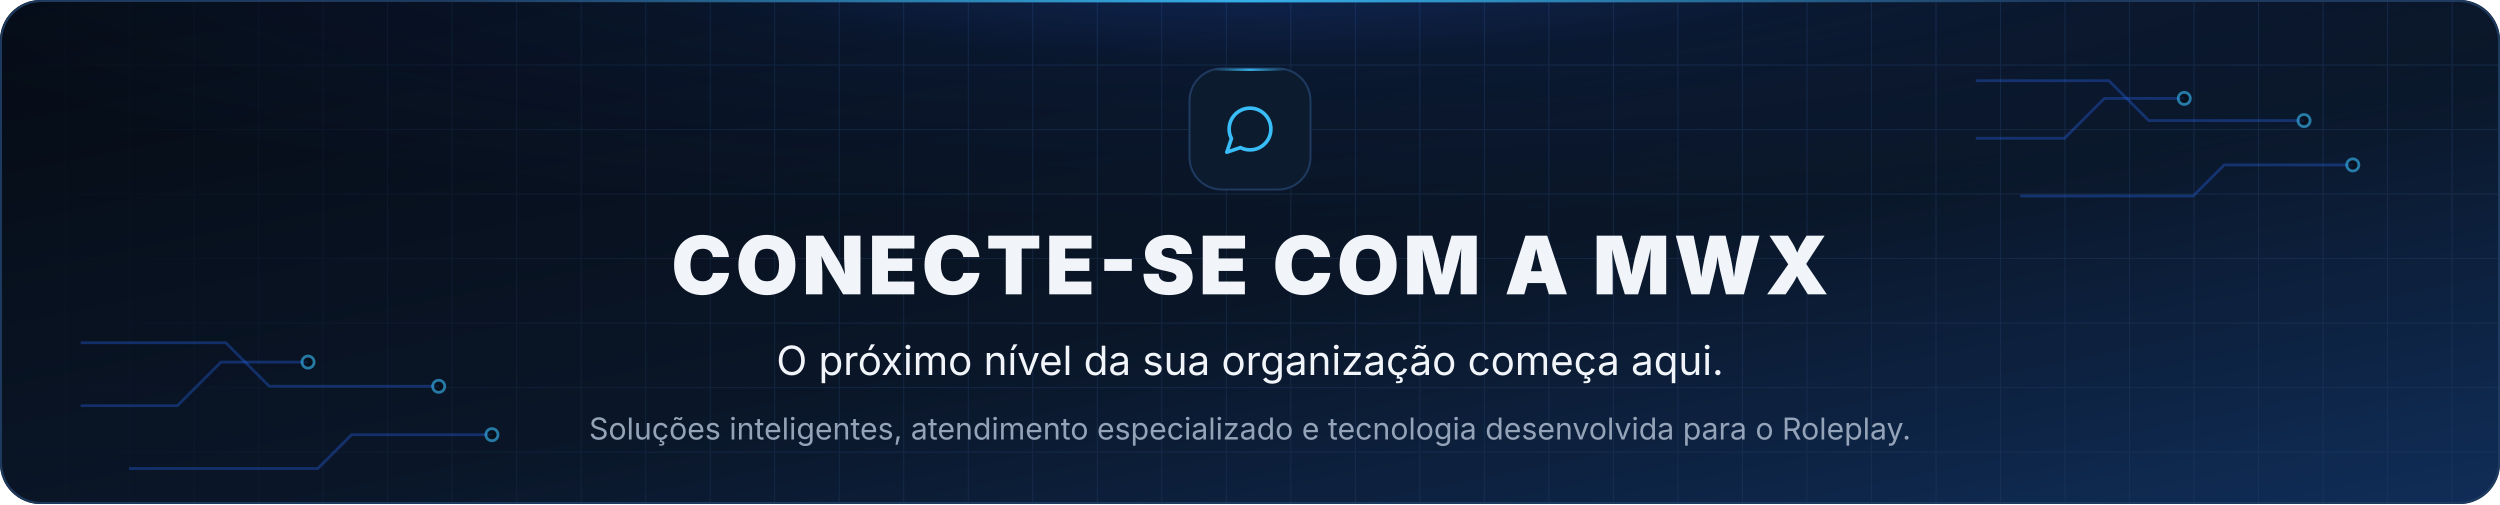
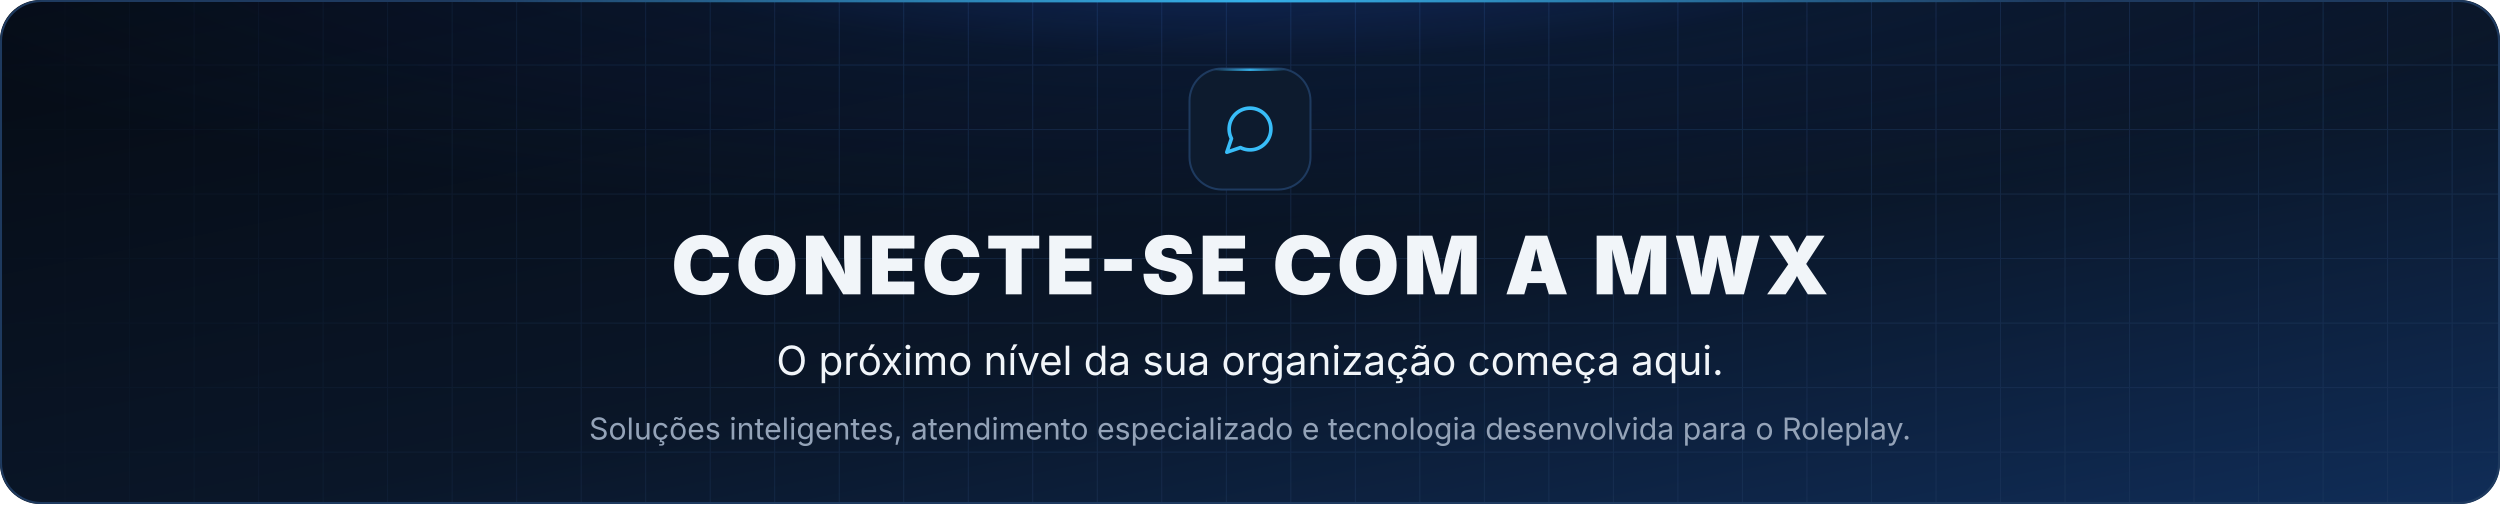
<svg xmlns="http://www.w3.org/2000/svg" width="1240" height="250" viewBox="0 0 1240 250" role="img" aria-label="Conecte-se com a MWX. O próximo nível da sua organização começa aqui." font-family="'Segoe UI', 'Inter', 'Helvetica Neue', Arial, sans-serif">
  <defs>
    <linearGradient id="bgch" x1="0" y1="0" x2="1" y2="1">
      <stop offset="0" stop-color="#050B14" />
      <stop offset=".55" stop-color="#0A1628" />
      <stop offset="1" stop-color="#102D58" />
    </linearGradient>
    <radialGradient id="glowch" cx="0.5" cy="-0.15" r=".6">
      <stop offset="0" stop-color="#2563EB" stop-opacity=".38" />
      <stop offset=".45" stop-color="#2563EB" stop-opacity=".08" />
      <stop offset="1" stop-color="#2563EB" stop-opacity="0" />
    </radialGradient>
    <pattern id="gridch" width="32" height="32" patternUnits="userSpaceOnUse">
      <path d="M32 0H0V32" fill="none" stroke="#1E3A5F" stroke-width="1" opacity=".45" />
    </pattern>
    <linearGradient id="edgech" x1="0" y1="0" x2="1" y2="0">
      <stop offset="0" stop-color="#38BDF8" stop-opacity="0" />
      <stop offset=".5" stop-color="#38BDF8" stop-opacity=".9" />
      <stop offset="1" stop-color="#38BDF8" stop-opacity="0" />
    </linearGradient>
    <linearGradient id="txtch" x1="0" y1="0" x2="1" y2="0">
      <stop offset="0" stop-color="#2563EB" />
      <stop offset=".5" stop-color="#3B82F6" />
      <stop offset="1" stop-color="#38BDF8" />
    </linearGradient>
    <linearGradient id="fadech" x1="0" y1="0" x2="1" y2="0">
      <stop offset="0" stop-color="#fff" stop-opacity="0" />
      <stop offset=".35" stop-color="#fff" stop-opacity=".9" />
      <stop offset="1" stop-color="#fff" />
    </linearGradient>
    <mask id="gmch">
      <rect width="1240" height="250" fill="url(#fadech)" />
    </mask>
    <clipPath id="clipch">
      <rect width="1240" height="250" rx="20" />
    </clipPath>
  </defs>
  <g clip-path="url(#clipch)">
    <rect width="1240" height="250" fill="url(#bgch)" />
    <rect width="1240" height="250" fill="url(#gridch)" mask="url(#gmch)" />
    <rect width="1240" height="250" fill="url(#glowch)" />
  </g>
  <rect x=".5" y=".5" width="1239" height="249" rx="20" fill="none" stroke="#1E3A5F" />
  <rect x="223" y="0" width="794" height="1.2" fill="url(#edgech)" />
-   <path d="M40 170 h72.0 l21.6 21.6 h84.0" fill="none" stroke="#2563EB" stroke-width="1.4" opacity="0.35" />
-   <path d="M40 201.2 h48.0 l21.6 -21.6 h43.2" fill="none" stroke="#2563EB" stroke-width="1.4" opacity="0.35" />
-   <path d="M64.0 232.4 h93.6 l16.8 -16.8 h69.6" fill="none" stroke="#2563EB" stroke-width="1.4" opacity="0.35" />
-   <circle cx="217.6" cy="191.6" r="3" fill="#050B14" stroke="#38BDF8" stroke-width="1.4" opacity="0.6" />
-   <circle cx="152.8" cy="179.6" r="3" fill="#050B14" stroke="#38BDF8" stroke-width="1.4" opacity="0.6" />
-   <circle cx="244.0" cy="215.6" r="3" fill="#050B14" stroke="#38BDF8" stroke-width="1.4" opacity="0.6" />
-   <path d="M980 40 h66.0 l19.8 19.8 h77.0" fill="none" stroke="#2563EB" stroke-width="1.4" opacity="0.35" />
-   <path d="M980 68.6 h44.0 l19.8 -19.8 h39.6" fill="none" stroke="#2563EB" stroke-width="1.4" opacity="0.35" />
-   <path d="M1002.0 97.2 h85.8 l15.4 -15.4 h63.8" fill="none" stroke="#2563EB" stroke-width="1.4" opacity="0.35" />
-   <circle cx="1142.8" cy="59.8" r="3" fill="#050B14" stroke="#38BDF8" stroke-width="1.4" opacity="0.6" />
-   <circle cx="1083.4" cy="48.8" r="3" fill="#050B14" stroke="#38BDF8" stroke-width="1.4" opacity="0.6" />
-   <circle cx="1167.0" cy="81.8" r="3" fill="#050B14" stroke="#38BDF8" stroke-width="1.4" opacity="0.6" />
  <rect x="590.0" y="34" width="60" height="60" rx="16" fill="#0D1B2E" stroke="#1E3A5F" />
  <rect x="602" y="34" width="36" height="1.2" fill="url(#edgech)" />
  <g transform="translate(606.2 50.2) scale(1.15)" fill="none" stroke="#38BDF8" stroke-width="1.57" stroke-linecap="round" stroke-linejoin="round" color="#38BDF8">
    <path d="M7.9 20A9 9 0 1 0 4 16.1L2 22Z" />
  </g>
  <text x="620.0" y="146" text-anchor="middle" fill="#F1F5F9" font-size="40" font-weight="900" letter-spacing="2">CONECTE-SE COM A MWX</text>
  <text x="620.0" y="186" text-anchor="middle" fill="#F1F5F9" font-size="20">O próximo nível da sua organização começa aqui.</text>
  <text x="620.0" y="218" text-anchor="middle" fill="#94A3B8" font-size="15">Soluções inteligentes, atendimento especializado e tecnologia desenvolvida para o Roleplay.</text>
</svg>
